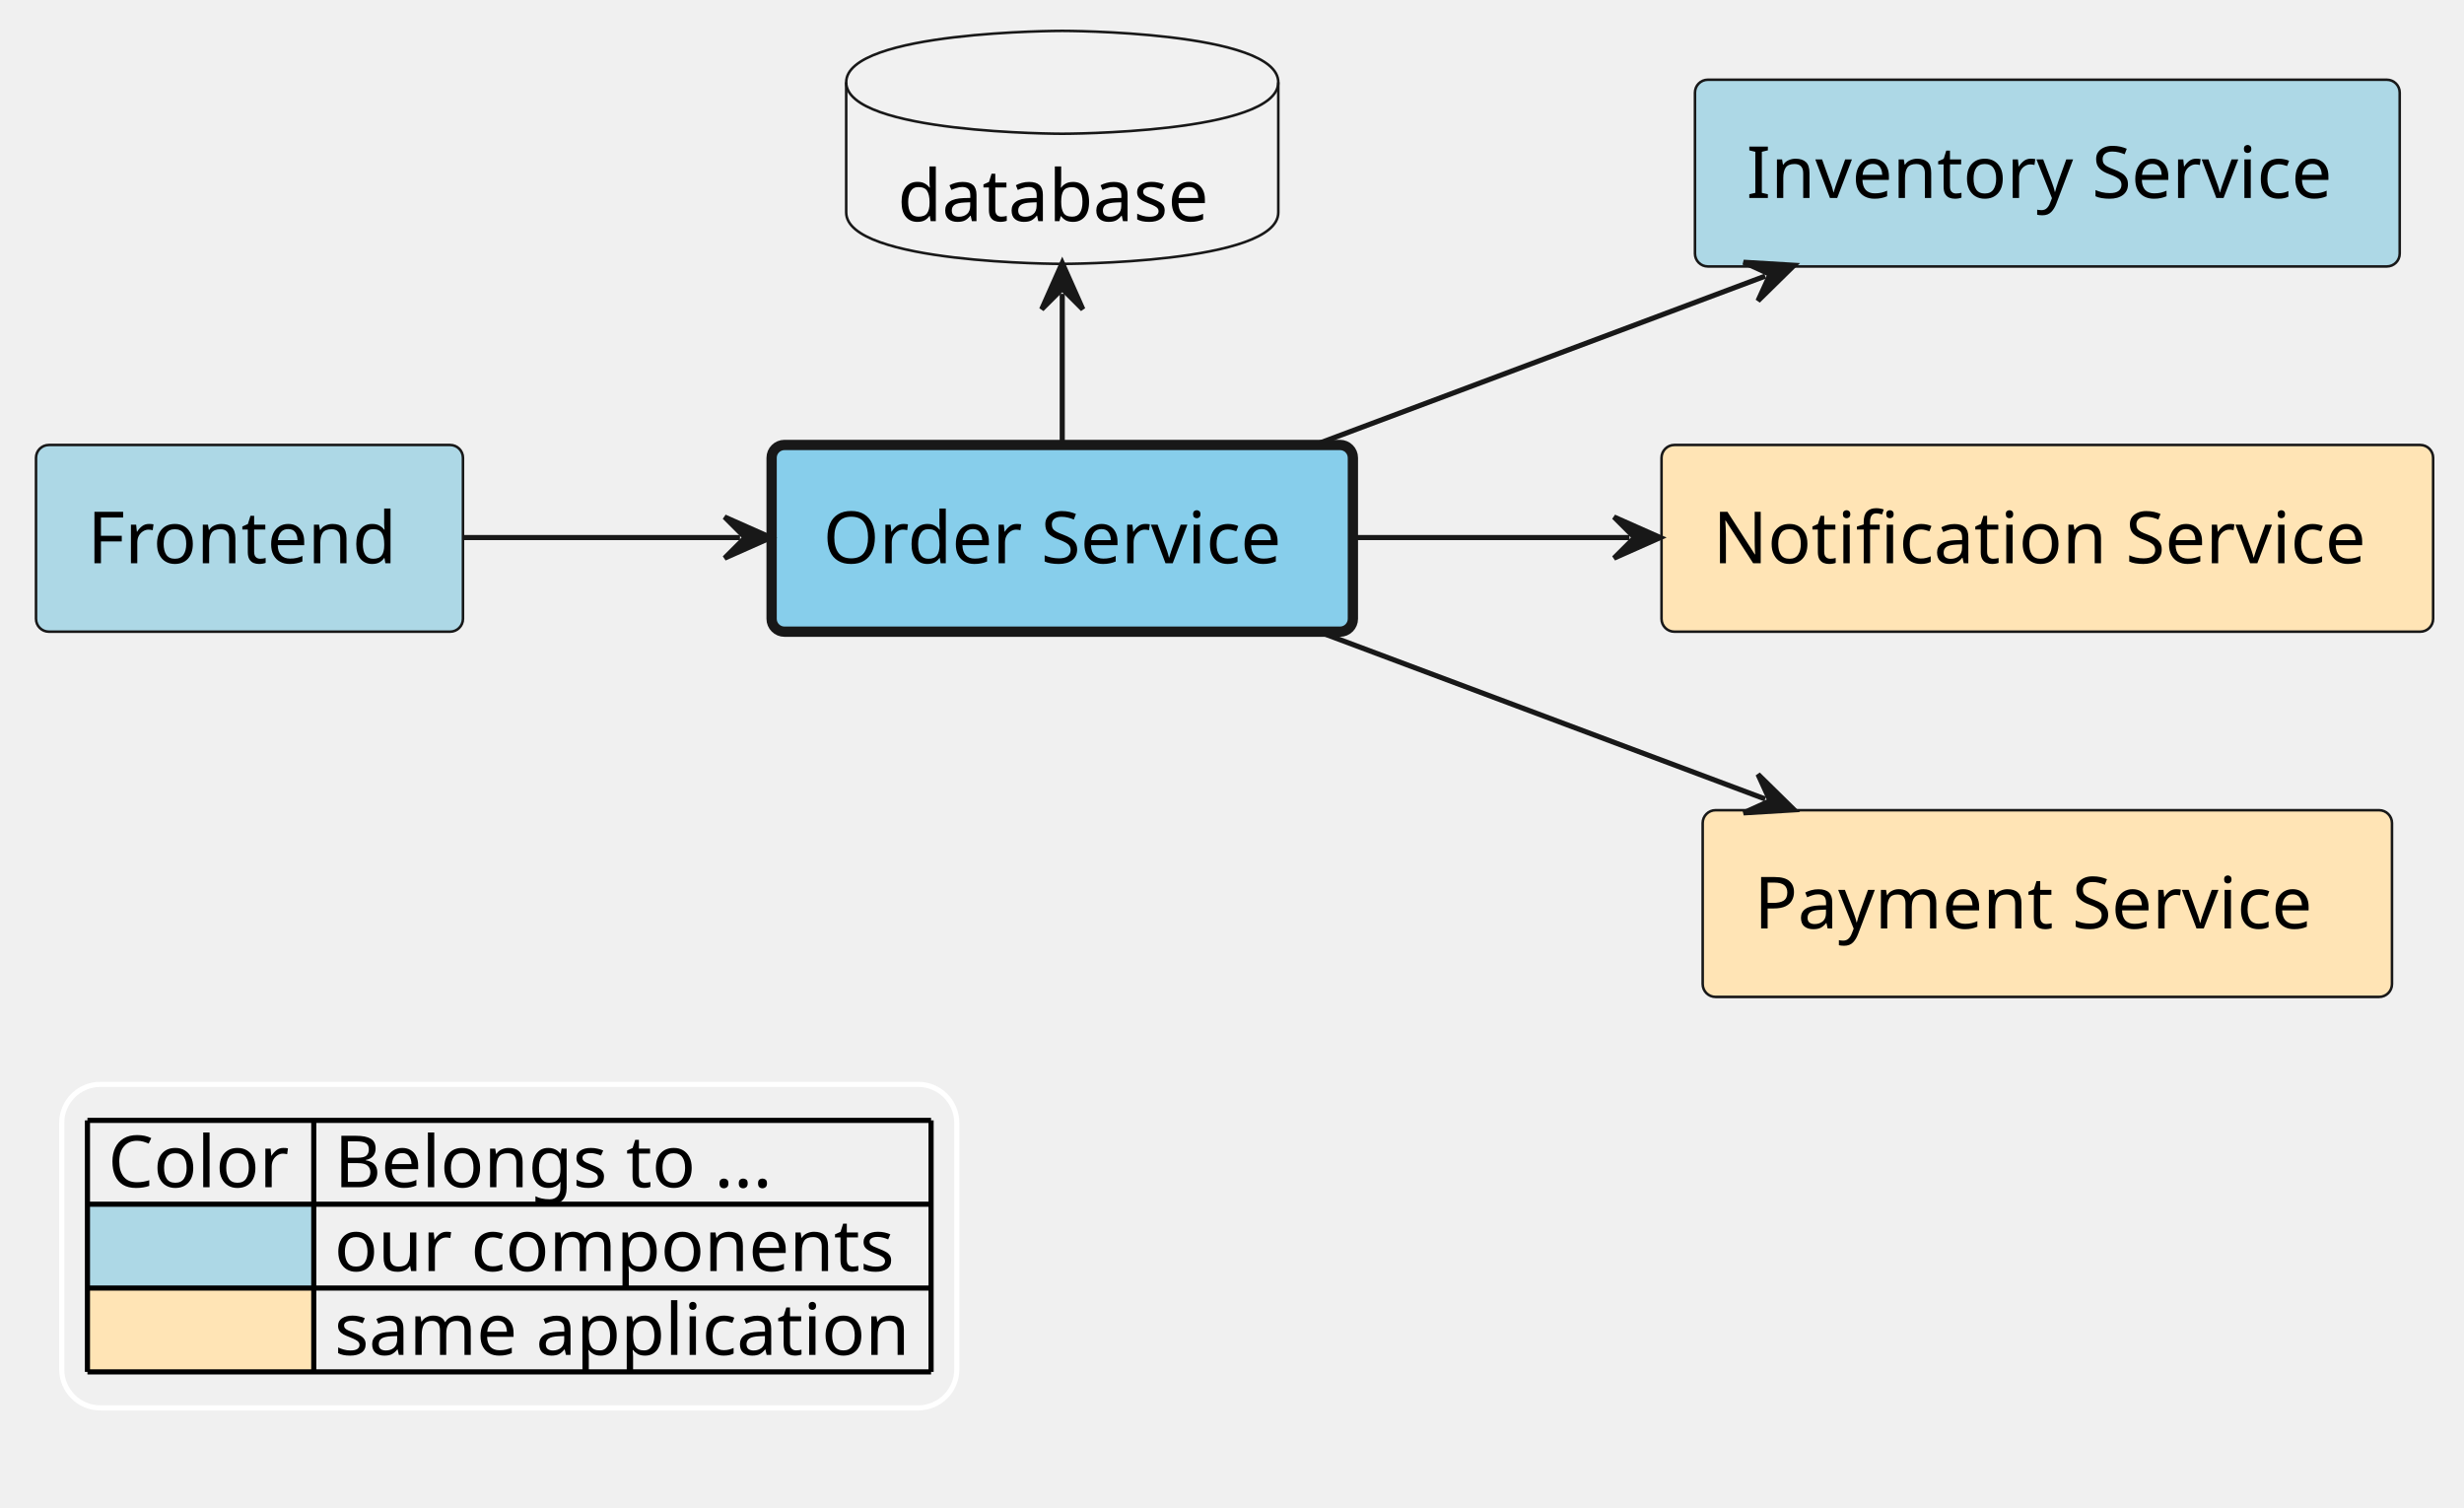
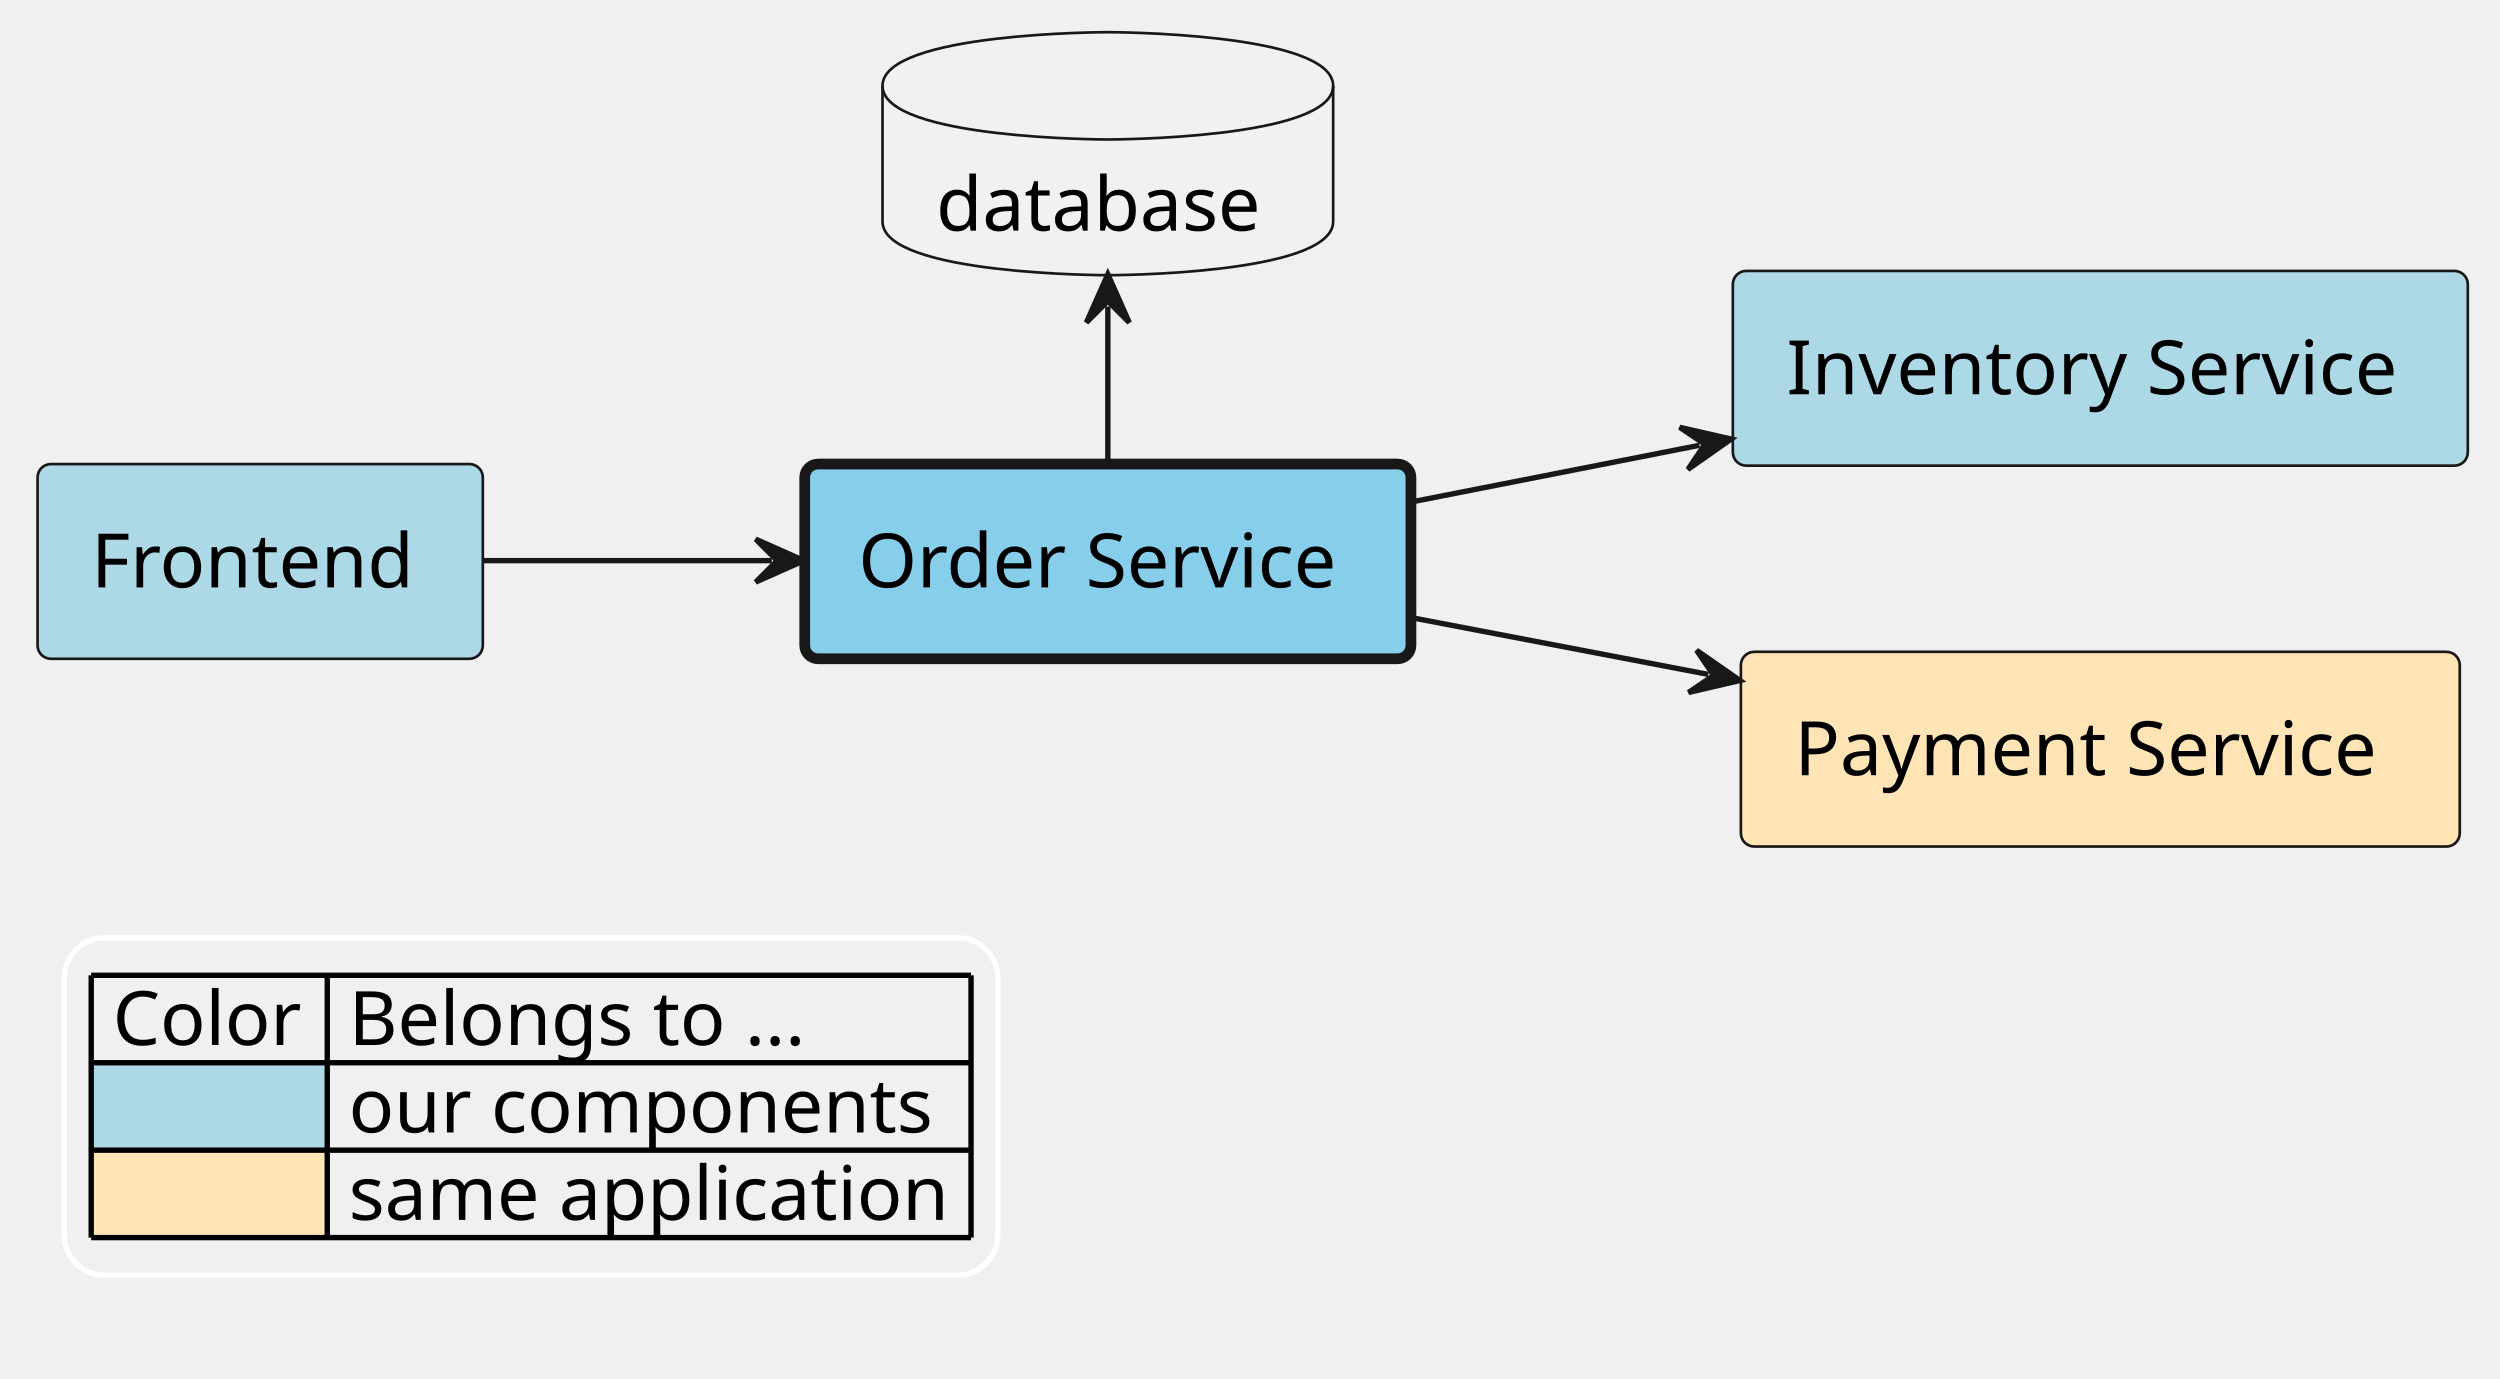
- <svg xmlns="http://www.w3.org/2000/svg" contentStyleType="text/css" height="293px" preserveAspectRatio="none" style="width:479px;height:293px;background:#FFFFFF;" version="1.1" viewBox="0 0 479 293" width="479px" zoomAndPan="magnify">
+ <svg xmlns="http://www.w3.org/2000/svg" contentStyleType="text/css" height="257px" preserveAspectRatio="none" style="width:466px;height:257px;background:#FFFFFF;" version="1.1" viewBox="0 0 466 257" width="466px" zoomAndPan="magnify">
  <defs />
  <g>
    <g id="elem_application__team__frontend">
      <rect fill="#ADD8E6" height="36.297" rx="2.5" ry="2.5" style="stroke:#181818;stroke-width:0.5;" width="83" x="7" y="86.5" />
      <text fill="#000000" font-family="sans-serif" font-size="14" lengthAdjust="spacing" textLength="63" x="17" y="109.495">Frontend</text>
    </g>
    <g id="elem_application__team__order_service">
      <rect fill="#87CEEB" height="36.297" rx="2.5" ry="2.5" style="stroke:#181818;stroke-width:2.0;" width="113" x="150" y="86.5" />
      <text fill="#000000" font-family="sans-serif" font-size="14" lengthAdjust="spacing" textLength="93" x="160" y="109.495">Order Service</text>
    </g>
+     <g id="elem_application__team__inventory_service">
+       <rect fill="#ADD8E6" height="36.297" rx="2.5" ry="2.5" style="stroke:#181818;stroke-width:0.5;" width="137" x="323" y="50.5" />
+       <text fill="#000000" font-family="sans-serif" font-size="14" lengthAdjust="spacing" textLength="117" x="333" y="73.495">Inventory Service</text>
+     </g>
    <g id="elem_application__team__order_database">
      <path d="M164.5,16 C164.5,6 206.5,6 206.5,6 C206.5,6 248.5,6 248.5,16 L248.5,41.297 C248.5,51.297 206.5,51.297 206.5,51.297 C206.5,51.297 164.5,51.297 164.5,41.297 L164.5,16 " fill="#F1F1F1" style="stroke:#181818;stroke-width:0.5;" />
      <path d="M164.5,16 C164.5,26 206.5,26 206.5,26 C206.5,26 248.5,26 248.5,16 " fill="none" style="stroke:#181818;stroke-width:0.5;" />
      <text fill="#000000" font-family="sans-serif" font-size="14" lengthAdjust="spacing" textLength="64" x="174.5" y="42.995">database</text>
    </g>
-     <g id="elem_application__team__inventory_service">
-       <rect fill="#ADD8E6" height="36.297" rx="2.5" ry="2.5" style="stroke:#181818;stroke-width:0.5;" width="137" x="329.5" y="15.5" />
-       <text fill="#000000" font-family="sans-serif" font-size="14" lengthAdjust="spacing" textLength="117" x="339.5" y="38.495">Inventory Service</text>
-     </g>
-     <g id="elem_application__notification_service">
-       <rect fill="#FFE4B5" height="36.297" rx="2.5" ry="2.5" style="stroke:#181818;stroke-width:0.5;" width="150" x="323" y="86.5" />
-       <text fill="#000000" font-family="sans-serif" font-size="14" lengthAdjust="spacing" textLength="130" x="333" y="109.495">Notification Service</text>
-     </g>
    <g id="elem_application__payment_service">
-       <rect fill="#FFE4B5" height="36.297" rx="2.5" ry="2.5" style="stroke:#181818;stroke-width:0.5;" width="134" x="331" y="157.5" />
-       <text fill="#000000" font-family="sans-serif" font-size="14" lengthAdjust="spacing" textLength="114" x="341" y="180.495">Payment Service</text>
+       <rect fill="#FFE4B5" height="36.297" rx="2.5" ry="2.5" style="stroke:#181818;stroke-width:0.5;" width="134" x="324.5" y="121.5" />
+       <text fill="#000000" font-family="sans-serif" font-size="14" lengthAdjust="spacing" textLength="114" x="334.5" y="144.495">Payment Service</text>
    </g>
    <g id="link_application__team__frontend_application__team__order_service">
      <path d="M90.08,104.5 C108.32,104.5 124.13,104.5 143.86,104.5 " fill="none" id="application__team__frontend-to-application__team__order_service" style="stroke:#181818;stroke-width:1.0;" />
      <polygon fill="#181818" points="149.86,104.5,140.86,100.5,144.86,104.5,140.86,108.5,149.86,104.5" style="stroke:#181818;stroke-width:1.0;" />
    </g>
+     <g id="link_application__team__order_service_application__team__inventory_service">
+       <path d="M263.4,93.5 C282.11,89.82 297.283,86.838 316.803,82.998 " fill="none" id="application__team__order_service-to-application__team__inventory_service" style="stroke:#181818;stroke-width:1.0;" />
+       <polygon fill="#181818" points="322.69,81.84,313.087,79.652,317.784,82.805,314.631,87.502,322.69,81.84" style="stroke:#181818;stroke-width:1.0;" />
+     </g>
    <g id="link_application__team__order_database_application__team__order_service">
      <path d="M206.5,57.12 C206.5,57.12 206.5,79.17 206.5,79.17 C206.5,79.17 206.5,82.3 206.5,86.36 " fill="none" id="application__team__order_database-backto-application__team__order_service" style="stroke:#181818;stroke-width:1.0;" />
      <polygon fill="#181818" points="206.5,51.12,202.5,60.12,206.5,56.12,210.5,60.12,206.5,51.12" style="stroke:#181818;stroke-width:1.0;" />
    </g>
-     <g id="link_application__team__order_service_application__notification_service">
-       <path d="M263.08,104.5 C281.75,104.5 296.89,104.5 316.76,104.5 " fill="none" id="application__team__order_service-to-application__notification_service" style="stroke:#181818;stroke-width:1.0;" />
-       <polygon fill="#181818" points="322.76,104.5,313.76,100.5,317.76,104.5,313.76,108.5,322.76,104.5" style="stroke:#181818;stroke-width:1.0;" />
+     <g id="link_application__team__order_service_application__payment_service">
+       <path d="M263.4,115.19 C282.64,118.87 298.467,121.893 318.437,125.713 " fill="none" id="application__team__order_service-to-application__payment_service" style="stroke:#181818;stroke-width:1.0;" />
+       <polygon fill="#181818" points="324.33,126.84,316.242,121.22,319.419,125.901,314.739,129.078,324.33,126.84" style="stroke:#181818;stroke-width:1.0;" />
    </g>
-     <g id="link_application__team__order_service_application__team__inventory_service">
-       <path d="M255.81,86.4 C284.32,75.72 314.661,64.344 343.161,53.674 " fill="none" id="application__team__order_service-to-application__team__inventory_service" style="stroke:#181818;stroke-width:1.0;" />
-       <polygon fill="#181818" points="348.78,51.57,338.949,50.98,344.097,53.323,341.754,58.472,348.78,51.57" style="stroke:#181818;stroke-width:1.0;" />
-     </g>
-     <g id="link_application__team__order_service_application__payment_service">
-       <path d="M255.81,122.6 C284.32,133.28 314.661,144.656 343.161,155.326 " fill="none" id="application__team__order_service-to-application__payment_service" style="stroke:#181818;stroke-width:1.0;" />
-       <polygon fill="#181818" points="348.78,157.43,341.754,150.528,344.097,155.677,338.949,158.02,348.78,157.43" style="stroke:#181818;stroke-width:1.0;" />
-     </g>
-     <rect fill="none" height="62.891" id="_legend" rx="7.5" ry="7.5" style="stroke:#FFFFFF;stroke-width:1.0;" width="174" x="12" y="210.797" />
-     <text fill="#000000" font-family="sans-serif" font-size="14" lengthAdjust="spacing" textLength="36" x="21" y="230.792">Color</text>
-     <text fill="#000000" font-family="sans-serif" font-size="14" lengthAdjust="spacing" textLength="91" x="65" y="230.792">Belongs to ...</text>
-     <rect fill="#ADD8E6" height="16.297" style="stroke:none;stroke-width:1.0;" width="44" x="17" y="234.094" />
-     <text fill="#000000" font-family="sans-serif" font-size="14" lengthAdjust="spacing" textLength="4" x="17" y="247.089"> </text>
-     <text fill="#000000" font-family="sans-serif" font-size="14" lengthAdjust="spacing" textLength="115" x="65" y="247.089">our components</text>
-     <rect fill="#FFE4B5" height="16.297" style="stroke:none;stroke-width:1.0;" width="44" x="17" y="250.391" />
-     <text fill="#000000" font-family="sans-serif" font-size="14" lengthAdjust="spacing" textLength="4" x="17" y="263.386"> </text>
-     <text fill="#000000" font-family="sans-serif" font-size="14" lengthAdjust="spacing" textLength="116" x="65" y="263.386">same application</text>
-     <line style="stroke:#000000;stroke-width:1.0;" x1="17" x2="181" y1="217.797" y2="217.797" />
-     <line style="stroke:#000000;stroke-width:1.0;" x1="17" x2="181" y1="234.094" y2="234.094" />
-     <line style="stroke:#000000;stroke-width:1.0;" x1="17" x2="181" y1="250.391" y2="250.391" />
-     <line style="stroke:#000000;stroke-width:1.0;" x1="17" x2="181" y1="266.688" y2="266.688" />
-     <line style="stroke:#000000;stroke-width:1.0;" x1="17" x2="17" y1="217.797" y2="266.688" />
-     <line style="stroke:#000000;stroke-width:1.0;" x1="61" x2="61" y1="217.797" y2="266.688" />
-     <line style="stroke:#000000;stroke-width:1.0;" x1="181" x2="181" y1="217.797" y2="266.688" />
+     <rect fill="none" height="62.891" id="_legend" rx="7.5" ry="7.5" style="stroke:#FFFFFF;stroke-width:1.0;" width="174" x="12" y="174.797" />
+     <text fill="#000000" font-family="sans-serif" font-size="14" lengthAdjust="spacing" textLength="36" x="21" y="194.792">Color</text>
+     <text fill="#000000" font-family="sans-serif" font-size="14" lengthAdjust="spacing" textLength="91" x="65" y="194.792">Belongs to ...</text>
+     <rect fill="#ADD8E6" height="16.297" style="stroke:none;stroke-width:1.0;" width="44" x="17" y="198.094" />
+     <text fill="#000000" font-family="sans-serif" font-size="14" lengthAdjust="spacing" textLength="4" x="17" y="211.089"> </text>
+     <text fill="#000000" font-family="sans-serif" font-size="14" lengthAdjust="spacing" textLength="115" x="65" y="211.089">our components</text>
+     <rect fill="#FFE4B5" height="16.297" style="stroke:none;stroke-width:1.0;" width="44" x="17" y="214.391" />
+     <text fill="#000000" font-family="sans-serif" font-size="14" lengthAdjust="spacing" textLength="4" x="17" y="227.386"> </text>
+     <text fill="#000000" font-family="sans-serif" font-size="14" lengthAdjust="spacing" textLength="116" x="65" y="227.386">same application</text>
+     <line style="stroke:#000000;stroke-width:1.0;" x1="17" x2="181" y1="181.797" y2="181.797" />
+     <line style="stroke:#000000;stroke-width:1.0;" x1="17" x2="181" y1="198.094" y2="198.094" />
+     <line style="stroke:#000000;stroke-width:1.0;" x1="17" x2="181" y1="214.391" y2="214.391" />
+     <line style="stroke:#000000;stroke-width:1.0;" x1="17" x2="181" y1="230.688" y2="230.688" />
+     <line style="stroke:#000000;stroke-width:1.0;" x1="17" x2="17" y1="181.797" y2="230.688" />
+     <line style="stroke:#000000;stroke-width:1.0;" x1="61" x2="61" y1="181.797" y2="230.688" />
+     <line style="stroke:#000000;stroke-width:1.0;" x1="181" x2="181" y1="181.797" y2="230.688" />
  </g>
</svg>
